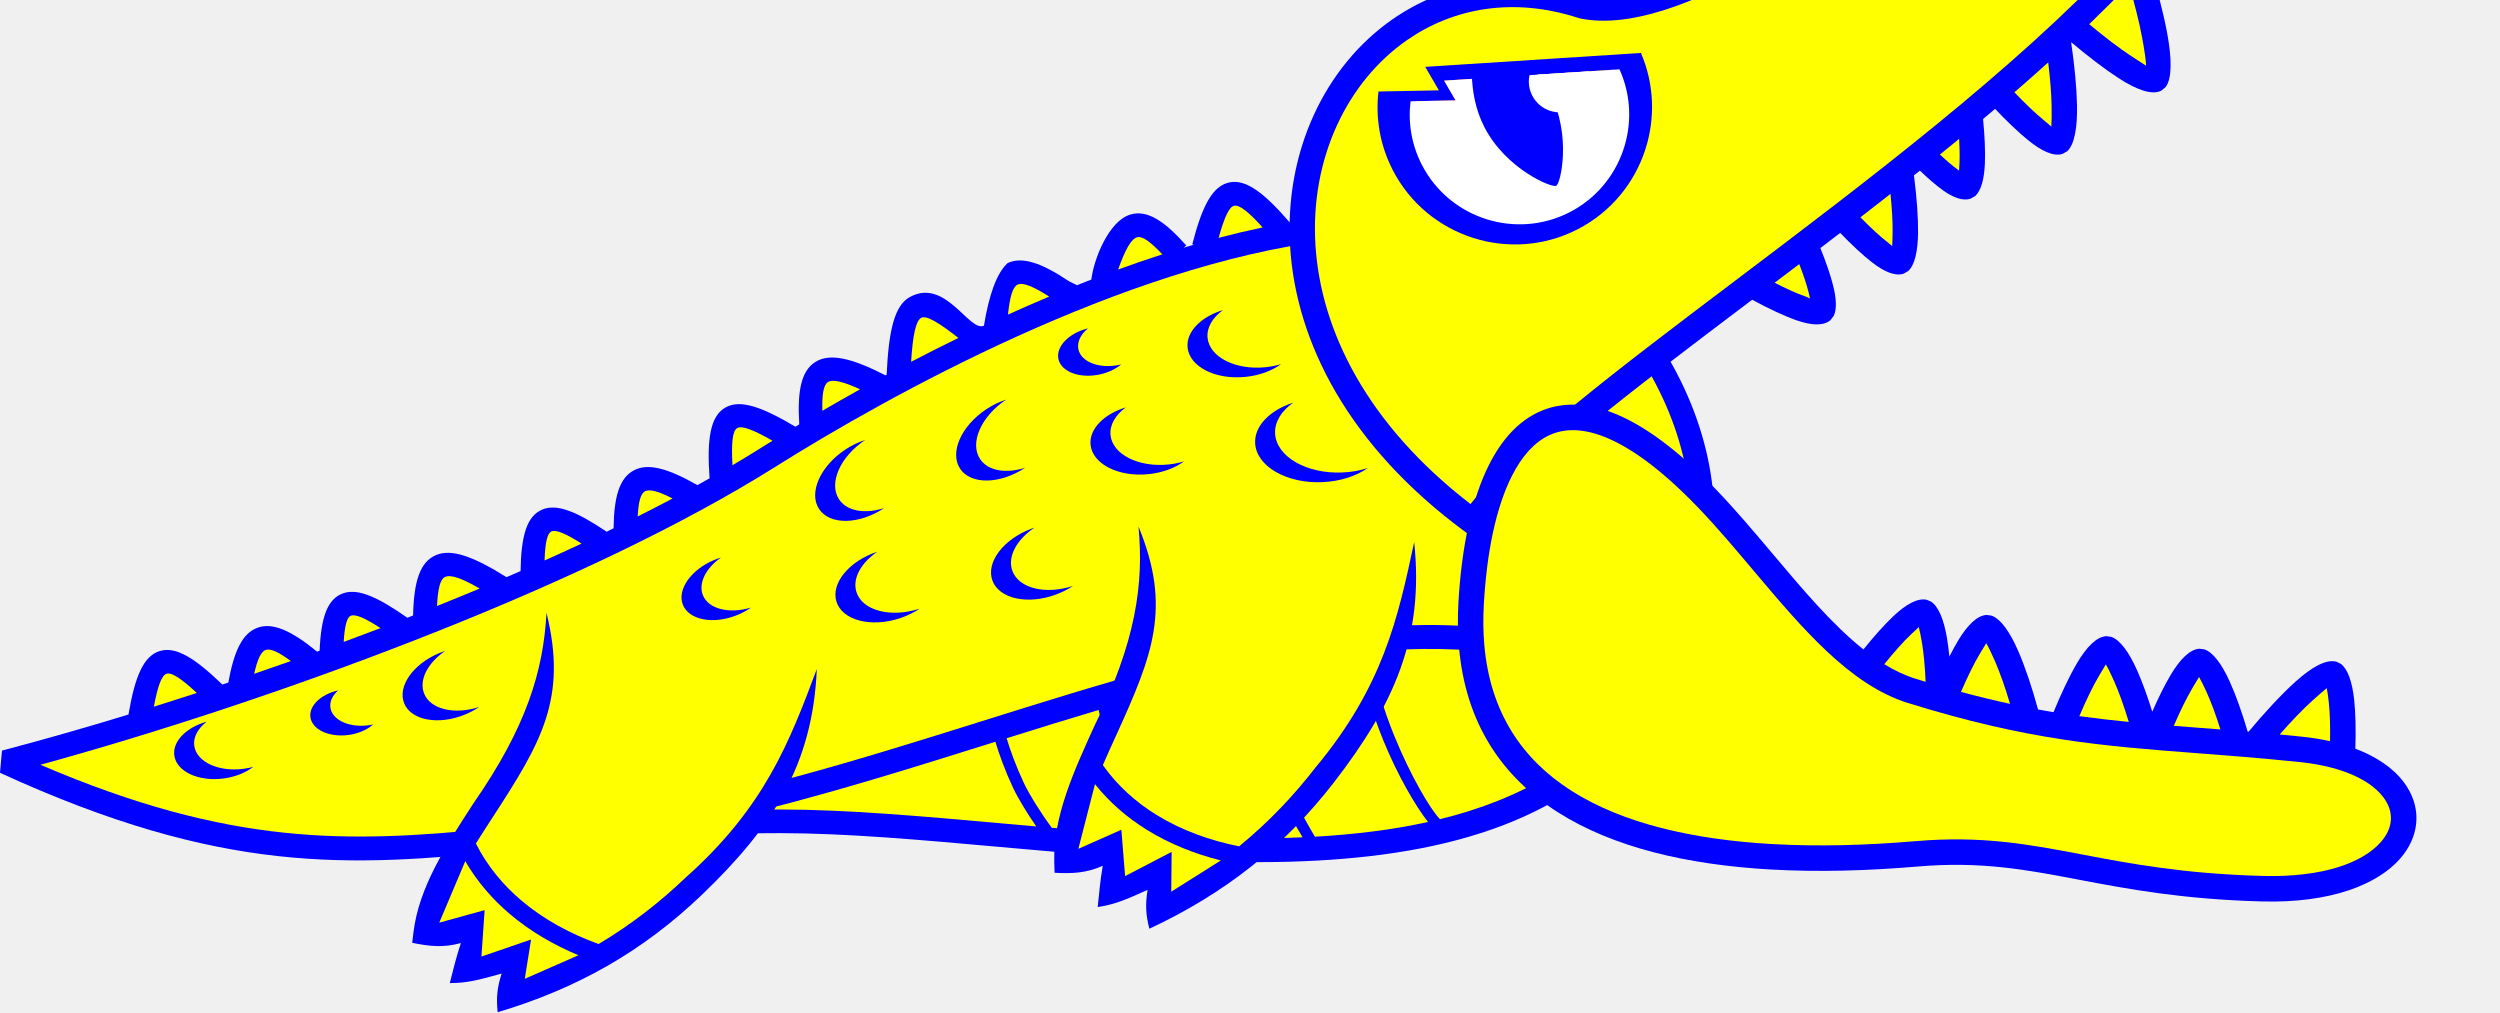
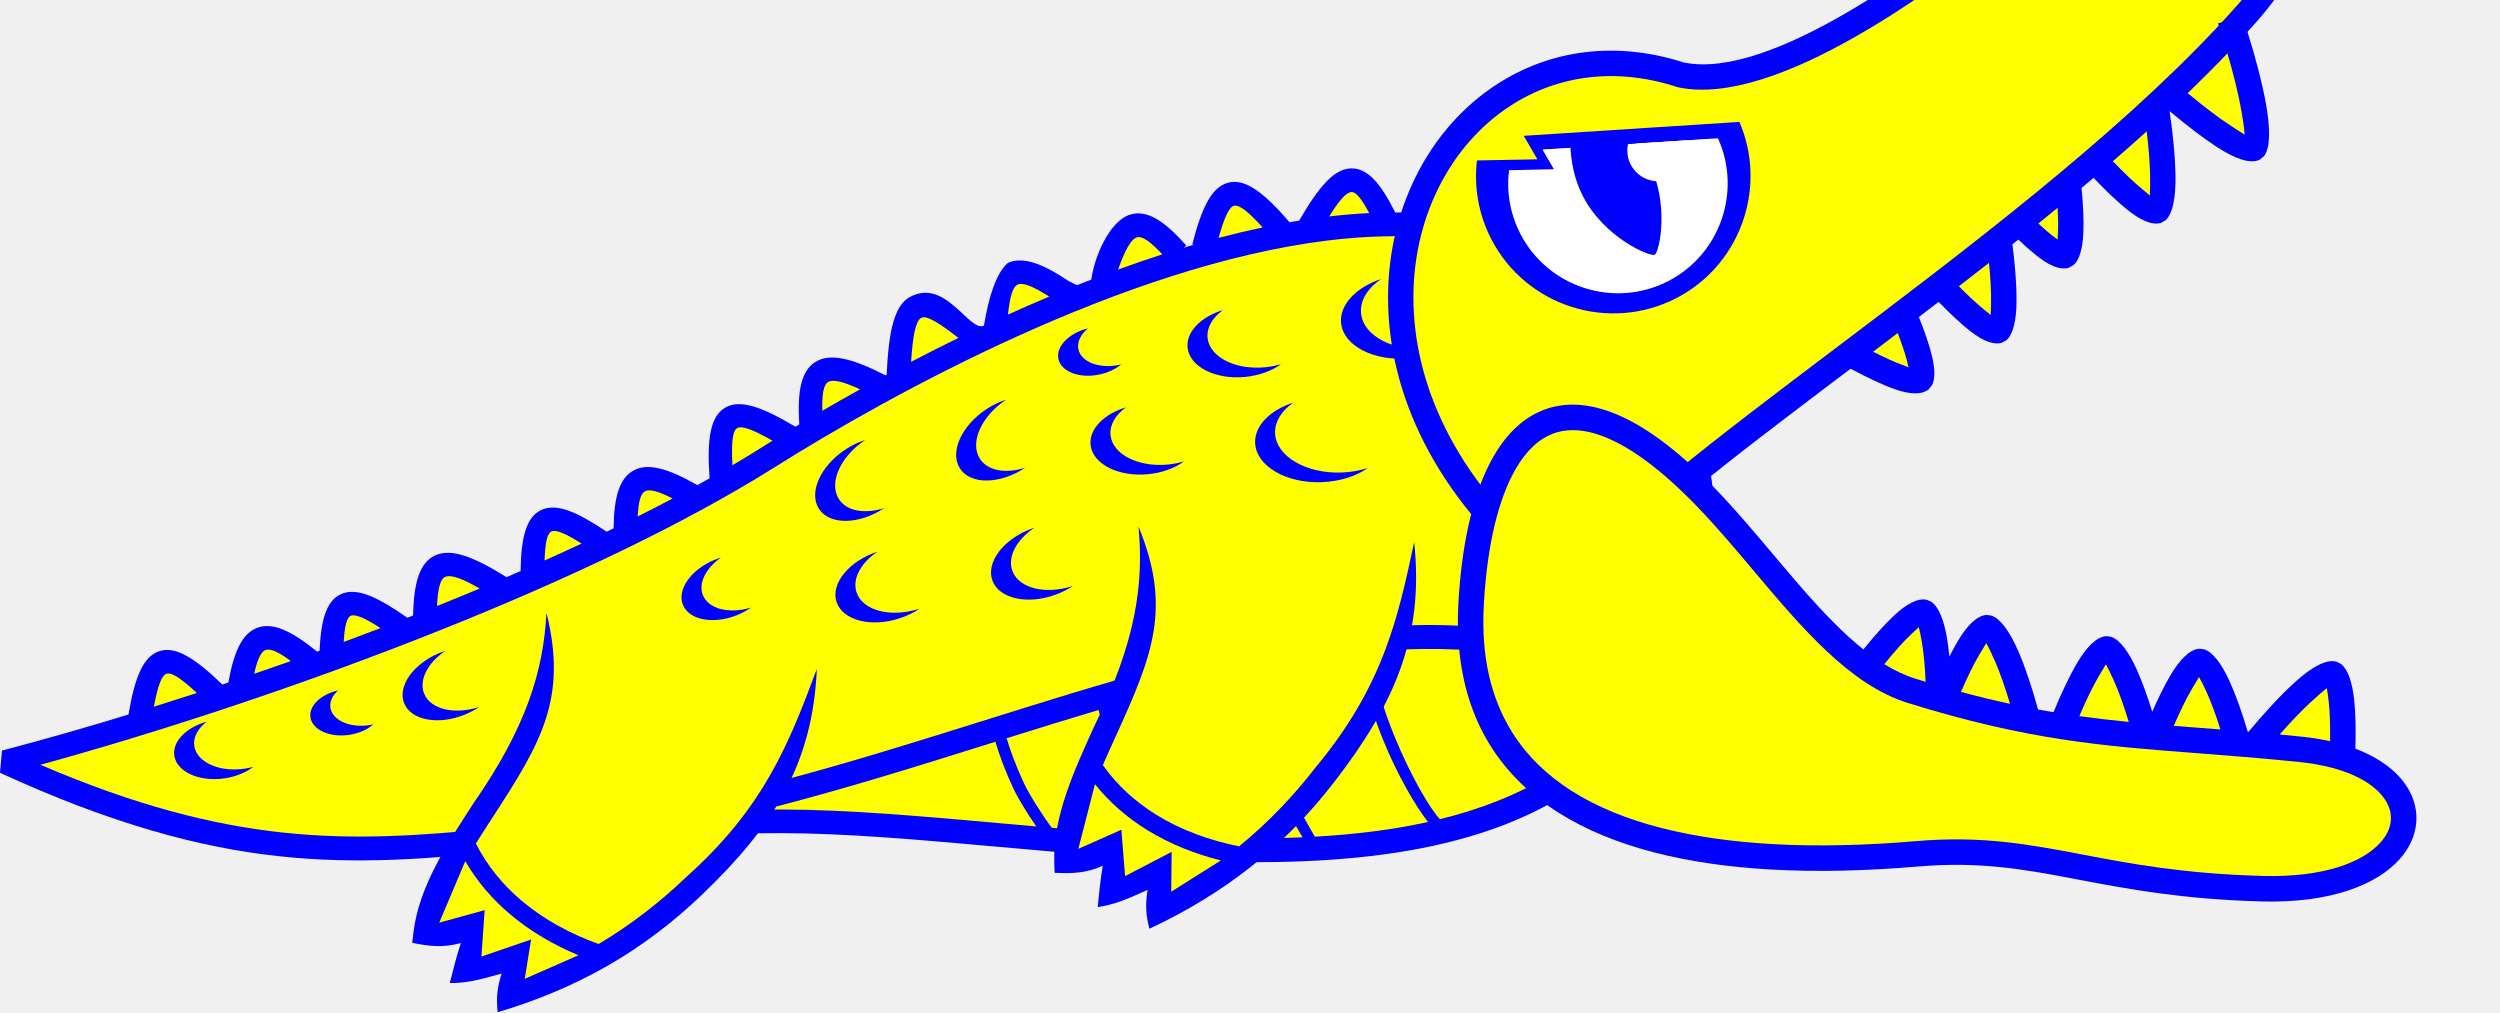
- <svg xmlns="http://www.w3.org/2000/svg" width="306.411" height="124.06" id="svg3854" version="1.1">
+ <svg xmlns="http://www.w3.org/2000/svg" _onload="step()" width="306.411" height="124.06" id="svg3854" version="1.1">
  <style type="text/css" id="style7903">     
   .border { fill: blue }
   .skin { fill: yellow }
  </style>
  <defs id="defs3856" />
  <g id="layer1" transform="translate(-77.50891,-56.04668)">
    <path id="path3016" class="border" style="fill-opacity:1;fill-rule:nonzero;stroke:none" d="m 261.424,83.735 c -1.949,-3.409 -3.627,-5.191 -5.475,-5.413 -1.874,-0.225 -3.516,1.064 -5.343,3.802 -0.692,-0.026 -1.389,-0.038 -2.091,-0.038 -1.792,-3.569 -3.364,-5.391 -5.322,-5.401 0,0 -0.005,0 -0.005,0 -2.064,-0.01 -3.965,2.096 -6.444,6.4 -0.394,0.064 -0.789,0.13 -1.184,0.199 -3.09,-3.585 -5.284,-5.236 -7.252,-4.903 -2.178,0.369 -3.45,2.884 -4.667,7.609 0,0 0.191,0.048 0.191,0.048 -0.413,0.12 -0.826,0.242 -1.238,0.366 0,0 0.306,-0.273 0.306,-0.273 -2.717,-3.063 -4.813,-4.39 -6.844,-3.79 -2.659,0.785 -4.488,5.47 -4.789,7.969 -0.589,0.228 -1.177,0.458 -1.761,0.692 0,0 -0.96,-0.473 -0.96,-0.473 -3.396,-2.275 -5.749,-3.075 -7.538,-2.239 -1.373,1.259 -2.292,3.97 -2.902,7.672 -1.813,0.851 -4.692,-5.92 -9.077,-3.512 -1.882,1.033 -2.596,4.051 -2.85,9.52 0,0 0.013,6.1e-4 0.013,6.1e-4 -0.05,0.026 -0.099,0.052 -0.148,0.079 -4.173,-2.135 -6.862,-2.767 -8.638,-1.615 -1.713,1.111 -2.187,3.568 -1.935,7.625 -0.16,0.095 -0.318,0.192 -0.477,0.286 -4.114,-2.443 -6.774,-3.393 -8.589,-2.342 -1.826,1.057 -2.277,3.785 -1.927,8.669 -0.494,0.279 -0.994,0.557 -1.497,0.833 -3.608,-2.063 -6.042,-2.734 -7.781,-1.812 -1.773,0.941 -2.439,3.243 -2.487,7.108 -0.284,0.138 -0.569,0.275 -0.855,0.413 -3.629,-2.444 -6.077,-3.477 -7.886,-2.715 -1.887,0.795 -2.599,3.184 -2.658,7.538 -0.574,0.25 -1.151,0.5 -1.729,0.749 -4.033,-2.527 -6.706,-3.507 -8.604,-2.721 -2,0.829 -2.75,3.227 -2.841,7.416 -0.236,0.094 -0.472,0.186 -0.708,0.278 -3.567,-2.499 -5.998,-3.621 -7.82,-3.012 -1.953,0.654 -2.761,2.892 -2.928,7.055 -0.103,0.038 -0.207,0.075 -0.31,0.113 -3.171,-2.589 -5.436,-3.607 -7.295,-2.935 -1.87,0.677 -2.894,2.878 -3.584,6.721 -0.245,0.082 -0.49,0.163 -0.734,0.245 -3.334,-3.209 -5.653,-4.691 -7.626,-4.12 -2.009,0.582 -3.083,3.072 -3.876,7.794 -5.483,1.674 -10.707,3.16 -15.507,4.419 0,0 -0.244,2.726 -0.244,2.726 27.28,12.511 42.796,11.534 62.413,9.55 4.106,-0.198 8.196,-0.613 12.268,-1.2 6.286,-0.544 13.163,-0.964 20.985,-0.955 8.042,0.006 17.16,0.824 26.622,1.67 36.106,3.232 77.095,6.9 86.73,-31.204 1.312,-5.184 1.437,-10.381 0.489,-15.469 -0.971,-5.211 -3.065,-10.291 -6.158,-15.108 -4.913,-7.648 -11.646,-12.136 -19.434,-14.317 0,0 0,0 0,0 z" />
    <path id="path3018" class="skin" style="fill-opacity:1;fill-rule:nonzero;stroke:none" d="m 155.667,119.345 c 0.093,-1.782 0.359,-2.801 0.891,-3.082 0.573,-0.304 1.669,10e-4 3.384,0.883 -1.396,0.739 -2.825,1.472 -4.276,2.2 0,0 0,0 0,0 z m -11.414,5.396 c 0.075,-2.186 0.324,-3.34 0.847,-3.561 0.586,-0.245 1.785,0.284 3.685,1.492 -1.49,0.696 -3.003,1.387 -4.531,2.069 0,0 0,0 0,0 z m -13.182,5.579 c 0.1,-2.138 0.396,-3.313 1.013,-3.571 0.719,-0.296 2.076,0.198 4.213,1.431 -1.732,0.723 -3.474,1.437 -5.226,2.14 0,0 0,0 0,0 z m -11.438,4.405 c 0.123,-2.009 0.392,-3.05 0.897,-3.218 0.613,-0.205 1.791,0.334 3.611,1.524 -1.501,0.574 -3.006,1.14 -4.509,1.694 0,0 0,0 0,0 z m -10.972,3.905 c 0.392,-1.742 0.827,-2.712 1.403,-2.921 0.591,-0.212 1.59,0.246 3.09,1.359 -1.503,0.532 -3.001,1.052 -4.492,1.562 0,0 0,0 0,0 z m -12.292,4.031 c 0.475,-2.549 0.951,-3.864 1.572,-4.041 0.64,-0.186 1.829,0.633 3.693,2.361 -1.775,0.576 -3.53,1.136 -5.265,1.68 0,0 0,0 0,0 z m 92.808,-42.269 c 0.214,-3.267 0.565,-5.015 1.242,-5.387 0.62,-0.341 2.079,0.527 4.554,2.46 -1.989,0.971 -3.923,1.95 -5.797,2.927 0,0 0,0 0,0 z m -10.876,5.998 c -0.055,-1.998 0.137,-3.156 0.679,-3.509 0.593,-0.385 1.863,-0.073 3.942,0.88 -1.611,0.897 -3.155,1.776 -4.621,2.629 0,0 0,0 0,0 z m -11.017,6.672 c -0.15,-2.743 -0.002,-4.209 0.576,-4.543 0.594,-0.343 2,0.217 4.33,1.542 -0.431,0.267 -0.851,0.53 -1.26,0.785 -1.177,0.74 -2.395,1.481 -3.646,2.216 0,0 0,0 0,0 z m 86.693,-30.707 c 0.654,-0.815 1.187,-1.201 1.635,-1.147 0.523,0.063 1.126,0.603 1.857,1.63 -1.147,-0.204 -2.313,-0.363 -3.492,-0.483 0,0 0,0 0,0 z m -13.557,0.218 c 1.248,-2.006 2.121,-2.991 2.764,-2.988 0,0 -0.005,0 -0.005,0 0.558,0.002 1.237,0.872 2.14,2.578 -1.616,0.079 -3.251,0.218 -4.899,0.41 0,0 0,0 0,0 z m -25.869,6.507 c 0.866,-2.435 1.589,-3.734 2.324,-3.95 0.63,-0.186 1.622,0.529 3.093,2.092 -1.813,0.584 -3.621,1.205 -5.417,1.857 0,0 0,0 0,0 z m 12.314,-3.879 c 0.712,-2.519 1.297,-3.836 1.927,-3.942 0.662,-0.112 1.765,0.775 3.471,2.662 -1.792,0.377 -3.596,0.806 -5.398,1.281 0,0 0,0 0,0 z m -25.813,9.402 c 0.225,-2.177 0.578,-3.392 1.182,-3.674 0.638,-0.298 1.879,0.203 3.868,1.468 -1.705,0.718 -3.391,1.455 -5.05,2.206 0,0 0,0 0,0 z" />
    <path id="path3020" class="skin" style="fill-opacity:1;fill-rule:nonzero;stroke:none" d="m 251.535,85.089 c 0,0 0.476,0.276 0.476,0.276 0.047,-0.081 0.095,-0.158 0.139,-0.236 2.537,0.178 4.996,0.546 7.353,1.129 0.056,0.106 0.113,0.212 0.17,0.32 0,0 0.352,-0.186 0.352,-0.186 7.42,1.951 13.803,6.082 18.389,13.221 2.897,4.513 4.854,9.245 5.753,14.072 0.87,4.673 0.753,9.455 -0.453,14.233 -1.011,3.996 -2.408,7.497 -4.136,10.566 -24.62,-11.957 -52.3,-3.277 -81.697,5.942 -15.007,4.706 -30.466,9.554 -46.128,11.808 -3.372,0.293 -6.564,0.618 -9.641,0.934 -0.774,0.079 -1.539,0.157 -2.297,0.234 -0.769,0.037 -1.538,0.068 -2.307,0.088 0,0 0.002,0.142 0.002,0.142 -17.285,1.689 -31.705,2.17 -55.048,-7.852 14.477,-3.976 32.078,-9.735 48.963,-16.478 15.169,-6.057 29.774,-12.914 41.046,-19.999 14.066,-8.84 42.686,-24.703 67.798,-27.784 2.178,-0.267 4.328,-0.436 6.439,-0.497 0.007,0.018 0.014,0.035 0.023,0.052 0,0 0.124,-0.056 0.124,-0.056 1.585,-0.042 3.146,-0.021 4.681,0.068 0,0 0,0 0,0 z" />
    <path id="path3022" class="skin" style="fill-opacity:1;fill-rule:nonzero;stroke:none" d="m 199.509,146.96 c 0.444,1.508 1.224,3.649 2.183,5.681 0.58,1.235 1.732,3.122 2.827,4.699 -1.494,-0.13 -2.985,-0.264 -4.465,-0.396 -9.515,-0.853 -18.686,-1.673 -26.886,-1.682 -0.668,0 -1.33,0.003 -1.984,0.009 9.321,-2.353 18.521,-5.237 27.557,-8.071 0.256,-0.082 0.511,-0.161 0.768,-0.241 0,0 0,0 0,0 z" />
    <path id="path3024" class="skin" style="fill-opacity:1;fill-rule:nonzero;stroke:none" d="m 212.16,143.065 c 0.502,2.299 1.359,4.836 2.46,7.197 1.09,2.34 3.314,5.948 5.178,8.214 -4.453,-0.24 -8.934,-0.589 -13.376,-0.971 -1.193,-1.593 -2.741,-4.041 -3.418,-5.48 -0.945,-2.009 -1.708,-4.094 -2.117,-5.496 3.79,-1.187 7.549,-2.357 11.273,-3.464 0,0 0,0 0,0 z" />
    <path id="path3026" class="skin" style="fill-opacity:1;fill-rule:nonzero;stroke:none" d="m 228.712,138.645 c 0.387,2.783 1.384,5.803 2.567,8.615 1.678,3.987 4.296,8.755 5.879,11.411 -4.976,0.22 -10.121,0.145 -15.319,-0.094 -1.837,-1.798 -4.667,-6.28 -5.901,-8.928 -1.074,-2.305 -1.907,-4.78 -2.38,-6.999 5.122,-1.502 10.177,-2.875 15.154,-4.005 0,0 0,0 0,0 z" />
    <path id="path3028" class="skin" style="fill-opacity:1;fill-rule:nonzero;stroke:none" d="m 253.996,156.449 c -1.156,-1.182 -3.583,-5.262 -5.61,-10.244 -1.329,-3.261 -2.443,-6.883 -2.857,-10.302 11.399,-0.984 22.285,0.181 32.507,5.075 -5.648,8.343 -14.086,13.021 -24.039,15.471 0,0 0,0 0,0 z" />
    <path id="path3030" class="skin" style="fill-opacity:1;fill-rule:nonzero;stroke:none" d="m 244.078,136.038 c 0.428,3.571 1.584,7.335 2.96,10.715 1.774,4.355 3.979,8.111 5.494,10.038 -4.38,0.969 -9.037,1.532 -13.862,1.805 -1.255,-2.089 -4.189,-7.479 -6.05,-11.899 -1.158,-2.752 -2.128,-5.696 -2.482,-8.37 4.722,-1.028 9.371,-1.826 13.941,-2.289 0,0 0,0 0,0 z" />
    <path id="path3032" style="fill-opacity:1;fill-rule:evenodd;stroke:none" d="m 217.746,126.013 c 2.137,12.122 -9.872,24.277 -9.564,35.626 3.488,0.187 6.16,-2.305 7.014,-2.456 -0.584,0.102 -1.188,3.062 -1.522,6.396 2.607,-0.28 5.516,-3.301 6.157,-3.414 0.204,1.921 -0.7,4.796 -0.48,5.654 20.948,-9.8 31.137,-32.383 30.626,-39.656 0,0 -32.23,-2.149 -32.23,-2.149 0,0 0,0 0,0 z" class="skin" />
    <path id="path3034" style="fill-opacity:1;fill-rule:nonzero;stroke:none" d="m 229.378,159.777 c -3.586,-0.717 -7.062,-1.962 -10.118,-3.851 -2.541,-1.567 -4.795,-3.58 -6.58,-6.104 0.516,-1.195 1.064,-2.401 1.615,-3.608 4.469,-9.818 6.87,-15.645 2.754,-25.627 0.666,7.068 -0.33,14.137 -5.4,24.424 -2.557,5.615 -5.073,11.141 -4.923,16.671 0,0 0.037,1.335 0.037,1.335 2.14,0.115 3.883,0.054 5.905,-0.859 -0.292,1.676 -0.448,3.367 -0.618,5.06 2.036,-0.321 3.168,-0.774 6.111,-2.101 -0.284,1.769 -0.228,3.008 0.22,4.76 9.136,-4.274 16.474,-9.977 22.651,-17.975 7.358,-9.529 11.042,-17.78 9.805,-29.416 -1.993,9.357 -3.823,17.703 -12.104,27.642 -2.604,3.37 -5.721,6.686 -9.354,9.648 0,0 0,0 0,0 z" class="border" />
    <path id="path3036" class="skin" style="fill-opacity:1;fill-rule:nonzero;stroke:none" d="m 211.713,152.158 c 1.818,2.278 3.994,4.136 6.4,5.622 2.769,1.71 5.842,2.927 9.025,3.726 0,0 -6.075,3.829 -6.075,3.829 0,0 0.049,-4.878 0.049,-4.878 0,0 -5.707,2.969 -5.707,2.969 0,0 -0.455,-5.682 -0.455,-5.682 0,0 -5.273,2.339 -5.273,2.339 0,0 2.037,-7.926 2.037,-7.926 0,0 0,0 0,0 z" />
    <path id="path3038" style="fill-opacity:1;fill-rule:evenodd;stroke:none" d="m 144.375,136.634 c 0.319,12.304 -13.36,22.546 -14.736,33.814 3.42,0.703 6.434,-1.366 7.299,-1.388 -0.592,0.015 -1.627,2.851 -2.453,6.099 2.62,0.109 5.945,-2.448 6.594,-2.464 -0.082,1.929 -1.403,4.638 -1.312,5.519 22.169,-6.586 35.593,-27.411 36.165,-34.68 0,0 -31.557,-6.901 -31.557,-6.901 0,0 0,0 0,0 z" class="skin" />
    <path id="path3040" style="fill-opacity:1;fill-rule:nonzero;stroke:none" d="m 150.874,171.748 c -3.44,-1.241 -6.691,-2.988 -9.435,-5.307 -2.28,-1.928 -4.211,-4.252 -5.604,-7.012 0.689,-1.107 1.411,-2.215 2.133,-3.329 5.876,-9.046 9.113,-14.454 6.523,-24.937 -0.39,7.09 -2.421,13.933 -8.961,23.355 -3.362,5.175 -6.668,10.267 -7.338,15.757 0,0 -0.162,1.327 -0.162,1.327 2.099,0.43 3.832,0.626 5.967,0.026 -0.536,1.614 -0.943,3.262 -1.362,4.911 2.062,-0.015 3.248,-0.295 6.356,-1.17 -0.543,1.705 -0.671,2.94 -0.488,4.738 9.668,-2.872 17.769,-7.425 25.064,-14.42 8.69,-8.333 13.555,-15.945 14.055,-27.638 -3.359,8.961 -6.403,16.942 -16.066,25.545 -3.075,2.947 -6.65,5.764 -10.681,8.154 0,0 0,0 0,0 z" class="border" />
    <path id="path3042" class="skin" style="fill-opacity:1;fill-rule:nonzero;stroke:none" d="m 134.534,161.595 c 1.46,2.523 3.337,4.682 5.496,6.507 2.486,2.102 5.345,3.762 8.375,5.024 0,0 -6.577,2.887 -6.577,2.887 0,0 0.771,-4.817 0.771,-4.817 0,0 -6.083,2.09 -6.083,2.09 0,0 0.391,-5.687 0.391,-5.687 0,0 -5.56,1.533 -5.56,1.533 0,0 3.188,-7.537 3.188,-7.537 0,0 0,0 0,0 z" />
    <path id="path3084" style="fill-opacity:1;fill-rule:evenodd;stroke:none" d="m 210.861,96.291 c -2.338,0.574 -3.955,2.231 -3.628,3.759 0.339,1.569 2.607,2.42 5.054,1.893 1.052,-0.226 1.97,-0.673 2.646,-1.232 -0.066,0.017 -0.132,0.031 -0.199,0.046 -2.445,0.527 -4.714,-0.325 -5.053,-1.893 -0.192,-0.894 0.283,-1.833 1.18,-2.573 0,0 0,0 0,0 z M 165.113,124.651 c -2.908,1.183 -4.658,3.669 -3.9,5.537 0.76,1.865 3.75,2.424 6.659,1.24 0.62,-0.253 1.187,-0.564 1.689,-0.916 -2.653,0.807 -5.205,0.194 -5.899,-1.51 -0.596,-1.468 0.359,-3.319 2.21,-4.619 -0.253,0.077 -0.505,0.165 -0.759,0.269 0,0 0,0 0,0 z m 19.948,-0.991 c -3.499,1.146 -5.753,3.907 -5.024,6.156 0.731,2.255 4.195,3.165 7.709,2.024 0.922,-0.298 1.758,-0.709 2.479,-1.195 -0.011,0.004 -0.022,0.007 -0.031,0.01 -3.514,1.141 -6.978,0.231 -7.709,-2.025 -0.54,-1.664 0.553,-3.608 2.575,-4.97 0,0 0,0 0,0 z m -3.939,-12.516 c -3.083,2.037 -4.531,5.309 -3.224,7.289 1.306,1.979 4.886,1.932 7.97,-0.104 0.004,-0.003 0.008,-0.005 0.013,-0.009 -2.343,0.749 -4.565,0.396 -5.534,-1.072 -1.306,-1.976 0.137,-5.243 3.209,-7.279 -0.811,0.26 -1.639,0.651 -2.433,1.176 0,0 0,0 0,0 z m 17.282,-4.945 c -3.084,2.036 -4.532,5.309 -3.226,7.289 1.307,1.979 4.886,1.932 7.969,-0.104 0.005,-0.001 0.007,-0.005 0.013,-0.008 -2.342,0.749 -4.564,0.396 -5.533,-1.074 -1.304,-1.975 0.137,-5.242 3.21,-7.279 -0.814,0.26 -1.64,0.651 -2.433,1.176 0,0 0,0 0,0 z m 5.537,14.645 c -3.466,1.284 -5.618,4.144 -4.794,6.368 0.823,2.223 4.321,2.99 7.784,1.705 0.767,-0.285 1.47,-0.645 2.09,-1.06 -3.345,1.104 -6.632,0.314 -7.427,-1.832 -0.642,-1.731 0.521,-3.848 2.703,-5.306 -0.12,0.04 -0.239,0.08 -0.358,0.124 0,0 0,0 0,0 z m 11.561,-14.868 c -2.692,0.815 -4.529,2.662 -4.329,4.595 0.245,2.358 3.442,3.97 7.117,3.589 1.712,-0.177 3.233,-0.757 4.345,-1.564 -0.595,0.179 -1.231,0.309 -1.897,0.379 -3.674,0.381 -6.871,-1.231 -7.117,-3.589 -0.131,-1.259 0.607,-2.483 1.88,-3.409 0,0 0,0 0,0 z M 227.395,94.055 c -2.691,0.815 -4.53,2.663 -4.33,4.595 0.245,2.358 3.442,3.971 7.117,3.589 1.712,-0.178 3.234,-0.757 4.345,-1.565 -0.596,0.181 -1.23,0.31 -1.896,0.379 -3.675,0.382 -6.872,-1.231 -7.117,-3.589 -0.13,-1.26 0.607,-2.484 1.881,-3.409 0,0 0,0 0,0 z m 8.624,11.343 c -2.831,0.909 -4.767,2.823 -4.675,4.943 0.121,2.833 3.821,4.991 8.237,4.801 2.194,-0.093 4.16,-0.749 5.57,-1.732 -0.952,0.307 -2.007,0.5 -3.122,0.547 -4.415,0.189 -8.116,-1.969 -8.239,-4.803 -0.06,-1.426 0.797,-2.759 2.228,-3.757 0,0 0,0 0,0 z m 10.773,-15.157 c -3.074,1.016 -5.147,3.171 -4.912,5.418 0.295,2.822 4.123,4.747 8.519,4.286 1.938,-0.203 3.67,-0.836 4.978,-1.724 -0.785,0.261 -1.635,0.444 -2.53,0.539 -4.397,0.461 -8.223,-1.464 -8.519,-4.286 -0.165,-1.577 0.805,-3.108 2.463,-4.233 0,0 0,0 0,0 z M 102.847,144.496 c -2.501,0.696 -4.22,2.424 -3.976,4.155 0.281,1.98 3.026,3.239 6.112,2.802 1.413,-0.2 2.658,-0.723 3.567,-1.419 -0.358,0.1 -0.732,0.178 -1.119,0.233 -3.087,0.438 -5.831,-0.822 -6.112,-2.802 -0.152,-1.074 0.452,-2.145 1.528,-2.97 0,0 0,0 0,0 z m 16.107,-3.829 c -2.106,0.472 -3.598,1.88 -3.4,3.292 0.218,1.528 2.334,2.499 4.716,2.161 1.213,-0.171 2.266,-0.652 2.98,-1.283 -0.173,0.038 -0.351,0.072 -0.531,0.097 -2.382,0.338 -4.499,-0.634 -4.716,-2.161 -0.106,-0.75 0.266,-1.497 0.951,-2.106 0,0 0,0 0,0 z m 12.446,-4.594 c -3.245,1.32 -5.2,4.095 -4.352,6.179 0.847,2.081 4.183,2.704 7.429,1.383 0.639,-0.26 1.228,-0.577 1.756,-0.934 -3.016,0.973 -5.95,0.299 -6.737,-1.635 -0.68,-1.672 0.444,-3.792 2.594,-5.245 -0.23,0.074 -0.46,0.157 -0.689,0.251 0,0 0,0 0,0 z" class="border" />
-     <g id="face" transform="rotate(-20, 240, 150)">
+     <g id="face" transform="rotate(-20, 270, 120)">
      <path d="m 308.678,114.11 c 1.52,1.71 3.022,3.231 4.286,4.257 1.465,1.188 2.802,1.757 3.852,1.385 0,0 0.569,-0.356 0.569,-0.356 0.644,-0.624 1.038,-1.846 1.208,-3.489 0.14,-1.335 0.172,-3.011 0.108,-4.891 0.969,-0.302 1.94,-0.607 2.914,-0.914 0.833,1.857 1.672,3.516 2.435,4.723 1,1.588 2.061,2.578 3.13,2.634 0,0 0.673,-0.113 0.673,-0.113 1.002,-0.416 1.934,-1.864 2.735,-3.984 0.667,-1.765 1.337,-4.129 1.938,-6.796 0.296,-0.098 0.588,-0.197 0.883,-0.297 0.632,1.276 1.253,2.388 1.827,3.226 0.889,1.295 1.832,2.083 2.805,2.133 0,0 0.675,-0.111 0.675,-0.111 0.912,-0.38 1.754,-1.584 2.484,-3.361 0.562,-1.365 1.125,-3.15 1.649,-5.184 0.604,-0.218 1.205,-0.439 1.807,-0.662 0.835,1.906 1.693,3.653 2.488,4.982 1.086,1.816 2.234,2.972 3.373,3.031 0,0 0.675,-0.111 0.675,-0.111 1.1,-0.46 2.148,-2.249 3.039,-4.844 0.697,-2.034 1.386,-4.665 1.982,-7.554 1.32,2.285 2.708,4.478 3.942,6.116 1.587,2.104 3.139,3.415 4.424,3.25 0,0 0.64,-0.236 0.64,-0.236 1.081,-0.693 1.907,-2.988 2.435,-6.153 0.407,-2.456 0.706,-5.548 0.85,-8.84 0.475,-0.251 0.95,-0.502 1.417,-0.757 2.324,-1.261 4.326,-2.61 6.022,-4.017 4.249,-3.521 6.644,-7.428 7.551,-11.276 0,0 10e-4,0.005 10e-4,0.005 0.925,-3.921 0.3,-7.755 -1.492,-11.057 -0.523,-0.966 -1.146,-1.884 -1.855,-2.74 -1.956,-2.358 -4.588,-3.986 -7.542,-4.954 -3.757,-1.232 -8.047,-1.406 -12.111,-0.672 -4.069,0.735 -7.949,2.393 -10.875,4.817 -1.936,1.604 -3.456,3.542 -4.356,5.775 -0.566,0.172 -1.074,0.333 -1.649,0.512 -9.066,2.848 -31.973,10.046 -41.325,4.255 -7.416,-5.753 -15.728,-7.097 -23.251,-5.116 -4.866,1.282 -9.389,3.957 -13.105,7.73 -3.7,3.756 -6.608,8.6 -8.264,14.234 -3.259,11.085 -1.68,25.243 8.254,40.163 0,0 0.884,1.33 0.884,1.33 0,0 1.307,-0.916 1.307,-0.916 6.864,-4.811 22.418,-9.587 40.295,-15.075 0.088,-0.027 0.178,-0.054 0.266,-0.082 0,0 0,0 0,0 z" style="fill-opacity:1;fill-rule:nonzero;stroke:none" id="path3044" class="border" />
      <path d="m 267.675,125.834 c -8.607,-13.575 -9.945,-26.305 -7.017,-36.275 1.506,-5.125 4.14,-9.52 7.487,-12.916 3.328,-3.38 7.36,-5.771 11.688,-6.91 6.652,-1.751 14.036,-0.531 20.642,4.639 0,0 0.136,0.099 0.136,0.099 10.551,6.583 34.478,-0.934 43.941,-3.907 1.088,-0.342 2.01,-0.632 2.354,-0.734 0,0 0.784,-0.234 0.784,-0.234 0,0 0.253,-0.773 0.253,-0.773 0.651,-1.981 1.945,-3.704 3.656,-5.122 2.499,-2.071 5.872,-3.495 9.451,-4.141 3.585,-0.648 7.336,-0.505 10.585,0.558 2.425,0.795 4.563,2.101 6.111,3.971 0.587,0.707 1.096,1.458 1.523,2.242 1.435,2.646 1.937,5.718 1.196,8.857 0,0 0.003,0.006 0.003,0.006 -0.758,3.215 -2.819,6.525 -6.503,9.58 -1.552,1.286 -3.387,2.523 -5.526,3.683 -0.811,0.441 -1.636,0.876 -2.474,1.307 0,0 -0.505,-0.011 -0.505,-0.011 -0.002,0.09 -0.005,0.181 -0.007,0.272 -16.829,8.56 -38.727,15.283 -57.951,21.184 -17.076,5.242 -32.063,9.843 -39.825,14.623 0,0 0,0 0,0 z" class="skin" style="fill-opacity:1;fill-rule:nonzero;stroke:none" id="path3046" />
      <path d="m 329.049,107.715 c -0.444,1.757 -0.912,3.31 -1.381,4.546 -0.242,0.643 -0.453,1.166 -0.621,1.542 -0.087,-0.175 -0.203,-0.388 -0.358,-0.632 -0.649,-1.031 -1.366,-2.435 -2.089,-4.017 1.481,-0.474 2.963,-0.952 4.448,-1.438 0,0 0,0 0,0 z" class="skin" style="fill-opacity:1;fill-rule:nonzero;stroke:none" id="path3048" />
      <path d="m 339.26,104.257 c -0.314,1.046 -0.629,1.965 -0.94,2.72 -0.15,0.368 -0.284,0.682 -0.398,0.934 -0.029,-0.054 -0.066,-0.112 -0.109,-0.173 -0.439,-0.641 -0.922,-1.493 -1.423,-2.484 0.958,-0.33 1.915,-0.661 2.869,-0.997 0,0 0,0 0,0 z" class="skin" style="fill-opacity:1;fill-rule:nonzero;stroke:none" id="path3050" />
      <path d="m 365.293,93.585 c -0.157,2.498 -0.402,4.808 -0.717,6.702 -0.252,1.518 -0.496,2.698 -0.715,3.384 -0.27,-0.353 -0.693,-0.914 -1.218,-1.611 -1.11,-1.473 -2.373,-3.458 -3.593,-5.558 2.136,-0.948 4.222,-1.919 6.242,-2.917 0,0 0,0 0,0 z" class="skin" style="fill-opacity:1;fill-rule:nonzero;stroke:none" id="path3052" />
      <path d="m 352.724,99.186 c -0.457,1.967 -0.945,3.737 -1.439,5.171 -0.354,1.031 -0.659,1.842 -0.895,2.355 -0.138,-0.257 -0.325,-0.602 -0.575,-1.017 -0.694,-1.16 -1.465,-2.733 -2.236,-4.485 1.734,-0.662 3.45,-1.336 5.145,-2.023 0,0 0,0 0,0 z" class="skin" style="fill-opacity:1;fill-rule:nonzero;stroke:none" id="path3054" />
      <path d="m 315.596,111.98 c 0.027,1.426 -0.004,2.654 -0.103,3.611 -0.033,0.311 -0.064,0.58 -0.096,0.804 -0.116,-0.129 -0.267,-0.283 -0.469,-0.447 -0.845,-0.685 -1.863,-1.683 -2.949,-2.853 1.198,-0.369 2.404,-0.74 3.618,-1.116 0,0 0,0 0,0 z" class="skin" style="fill-opacity:1;fill-rule:nonzero;stroke:none" id="path3056" />
      <path d="m 373.047,65.508 c -1.711,-0.874 -8.165,-3.845 -12.069,-3.218 -4.107,0.66 -5.323,5.249 2.778,3.577 0,0 3.981,-0.822 3.981,-0.822 0,0 5.31,0.463 5.31,0.463 0,0 0,0 0,0 z" style="fill-opacity:1;fill-rule:evenodd;stroke:none" id="path3058" class="border" />
      <path d="m 274.371,74.459 c -1.453,2.892 -2.09,6.229 -1.648,9.669 1.179,9.193 9.64,15.728 18.833,14.548 4.597,-0.59 8.53,-3 11.165,-6.412 2.408,-3.117 3.732,-7.074 3.492,-11.241 0,0 -25.424,-7.44 -25.424,-7.44 0,0 0.588,3.279 0.588,3.279 0,0 -7.007,-2.402 -7.007,-2.402 0,0 0,0 0,0 z" style="fill-opacity:1;fill-rule:nonzero;stroke:none" id="path3060" class="border" />
      <path d="m 302.34,81.802 c 0.324,3.34 -0.687,6.532 -2.61,9.02 -1.999,2.587 -4.98,4.414 -8.465,4.862 -6.97,0.895 -13.386,-4.059 -14.28,-11.03 -0.343,-2.675 0.175,-5.267 1.337,-7.498 0,0 4.559,1.563 4.559,1.563 0,0 -0.494,-2.758 -0.494,-2.758 0,0 19.953,5.84 19.953,5.84 0,0 0,0 0,0 z" style="fill:#f47216;fill-opacity:1;fill-rule:nonzero;stroke:none" id="path3062" />
      <path d="m 277.656,76.929 c -1.192,2.331 -1.719,5.031 -1.362,7.814 0.943,7.35 7.709,12.576 15.059,11.633 7.119,-0.914 12.244,-7.287 11.704,-14.364 0,0 -20.671,-6.049 -20.671,-6.049 0,0 0.494,2.758 0.494,2.758 0,0 -5.225,-1.791 -5.225,-1.791 0,0 0,0 0,0 z" style="fill:#ffffff;fill-opacity:1;fill-rule:evenodd;stroke:none" id="path3064" />
      <path d="m 294.057,81.884 c -0.151,-1.178 -0.465,-2.289 -0.875,-3.311 0,0 -7.347,-2.15 -7.347,-2.15 -0.638,1.873 -1.067,4.193 -0.757,6.612 0.73,5.679 5.186,9.815 5.814,9.734 0.629,-0.081 3.896,-5.208 3.167,-10.886 0,0 0,0 0,0 z" style="fill-opacity:1;fill-rule:evenodd;stroke:none" id="path3066" class="border" />
      <path d="m 292.451,78.907 c -0.447,0.715 -0.659,1.583 -0.543,2.48 0.266,2.07 2.17,3.541 4.239,3.275 1.891,-0.242 3.28,-1.852 3.304,-3.705 0,0 -7,-2.049 -7,-2.049 0,0 0,0 0,0 z" style="fill:#ffffff;fill-opacity:1;fill-rule:evenodd;stroke:none" id="path3068" />
    </g>
    <path id="path3070" style="fill-opacity:1;fill-rule:nonzero;stroke:none" d="m 327.299,143.002 c -0.746,-2.74 -1.595,-5.254 -2.433,-7.178 -1.017,-2.332 -2.149,-3.934 -3.265,-4.323 0,0 -0.599,-0.086 -0.599,-0.086 -1.183,0.068 -2.377,1.279 -3.492,3.135 -0.353,0.588 -0.714,1.254 -1.078,1.97 -0.082,-0.833 -0.181,-1.604 -0.299,-2.299 -0.374,-2.2 -1.014,-3.8 -1.923,-4.424 0,0 -0.56,-0.24 -0.56,-0.24 -1.127,-0.239 -2.54,0.561 -4.046,1.978 -1.143,1.075 -2.432,2.529 -3.703,4.109 -3.801,-3.022 -7.431,-7.328 -11.097,-11.681 -2.306,-2.734 -4.624,-5.485 -7.04,-7.989 -4.774,-4.946 -8.971,-7.944 -12.618,-9.347 -3.464,-1.334 -6.472,-1.27 -9.042,-0.086 -2.518,1.164 -4.531,3.389 -6.066,6.417 -2.161,4.258 -3.394,10.175 -3.778,16.932 -0.108,1.887 -0.084,3.688 0.062,5.406 0.8,9.391 5.27,15.964 12.184,20.342 6.753,4.276 15.807,6.398 25.997,6.978 5.721,0.327 11.82,0.167 18.078,-0.366 7.745,-0.661 13.257,0.389 19.677,1.609 5.962,1.133 12.684,2.411 22.501,2.673 8.442,0.227 14.108,-2.088 16.859,-5.179 1.191,-1.339 1.869,-2.827 2.025,-4.349 0.161,-1.545 -0.216,-3.101 -1.136,-4.544 -1.175,-1.846 -3.281,-3.499 -6.316,-4.651 0.076,-2.284 0.03,-4.363 -0.148,-6.009 -0.231,-2.13 -0.757,-3.704 -1.606,-4.373 0,0 -0.544,-0.275 -0.544,-0.275 -1.262,-0.358 -3.058,0.666 -4.999,2.41 -1.813,1.628 -3.922,3.924 -5.79,6.167 -0.036,-0.002 -0.073,-0.006 -0.111,-0.009 -0.705,-2.401 -1.478,-4.56 -2.233,-6.212 -0.952,-2.082 -2.007,-3.502 -3.063,-3.868 0,0 -0.598,-0.086 -0.598,-0.086 -1.207,0.07 -2.426,1.33 -3.564,3.249 -0.729,1.228 -1.497,2.791 -2.236,4.471 -0.598,-1.928 -1.235,-3.674 -1.863,-5.081 -0.983,-2.205 -2.077,-3.713 -3.162,-4.092 0,0 -0.599,-0.085 -0.599,-0.085 -1.216,0.07 -2.451,1.359 -3.603,3.317 -0.945,1.607 -1.954,3.763 -2.878,6.002 -0.624,-0.104 -1.253,-0.214 -1.891,-0.333 0,0 0,0 0,0 z" class="border" />
    <path id="path3072" class="skin" style="fill-opacity:1;fill-rule:nonzero;stroke:none" d="m 285.523,118.138 c 2.339,2.423 4.625,5.134 6.896,7.83 5.957,7.069 11.826,14.035 18.937,16.242 14.712,4.565 23.749,5.256 35.386,6.147 3.815,0.292 7.912,0.605 12.581,1.086 5.648,0.581 9.139,2.464 10.558,4.692 0.524,0.823 0.742,1.697 0.652,2.553 -0.09,0.879 -0.505,1.767 -1.242,2.593 -2.203,2.477 -7.021,4.324 -14.451,4.124 -9.666,-0.259 -16.203,-1.501 -22.004,-2.605 -6.658,-1.265 -12.377,-2.353 -20.518,-1.659 -6.102,0.52 -12.051,0.674 -17.635,0.357 -9.705,-0.554 -18.255,-2.529 -24.51,-6.49 -6.095,-3.859 -10.037,-9.665 -10.745,-17.972 -0.132,-1.555 -0.151,-3.208 -0.052,-4.964 0.363,-6.353 1.487,-11.849 3.448,-15.712 1.216,-2.396 2.743,-4.128 4.594,-4.981 1.802,-0.832 3.995,-0.844 6.609,0.161 3.243,1.248 7.062,4.003 11.495,8.598 0,0 0,0 0,0 z" />
    <path id="path3074" class="skin" style="fill-opacity:1;fill-rule:nonzero;stroke:none" d="m 356.919,146.068 c 1.389,-1.584 2.813,-3.077 4.053,-4.19 0.75,-0.674 1.355,-1.201 1.714,-1.489 0.084,0.392 0.168,0.989 0.25,1.745 0.14,1.304 0.19,2.937 0.152,4.755 -1.068,-0.239 -2.218,-0.425 -3.45,-0.552 -0.929,-0.096 -1.835,-0.186 -2.72,-0.269 0,0 0,0 0,0 z" />
    <path id="path3076" class="skin" style="fill-opacity:1;fill-rule:nonzero;stroke:none" d="m 343.936,145.008 c 0.754,-1.747 1.543,-3.376 2.279,-4.619 0.351,-0.59 0.633,-1.061 0.818,-1.359 0.229,0.379 0.533,0.987 0.89,1.766 0.573,1.258 1.166,2.856 1.729,4.655 -0.906,-0.071 -1.794,-0.139 -2.669,-0.206 -1.034,-0.079 -2.048,-0.158 -3.047,-0.237 0,0 0,0 0,0 z" />
    <path id="path3078" class="skin" style="fill-opacity:1;fill-rule:nonzero;stroke:none" d="m 332.362,143.82 c 0.788,-1.854 1.619,-3.594 2.394,-4.912 0.366,-0.624 0.663,-1.119 0.853,-1.428 0.25,0.411 0.585,1.093 0.98,1.974 0.61,1.368 1.239,3.115 1.83,5.074 -2.019,-0.198 -4.019,-0.425 -6.057,-0.709 0,0 0,0 0,0 z" />
    <path id="path3080" class="skin" style="fill-opacity:1;fill-rule:nonzero;stroke:none" d="m 317.855,140.851 c 0.774,-1.798 1.583,-3.463 2.327,-4.701 0.328,-0.547 0.592,-0.983 0.766,-1.264 0.271,0.443 0.637,1.195 1.064,2.176 0.623,1.428 1.259,3.239 1.855,5.251 -1.912,-0.414 -3.904,-0.896 -6.011,-1.462 0,0 0,0 0,0 z" />
    <path id="path3082" class="skin" style="fill-opacity:1;fill-rule:nonzero;stroke:none" d="m 308.455,137.453 c 1.169,-1.448 2.313,-2.744 3.282,-3.656 0.399,-0.376 0.724,-0.679 0.946,-0.886 0.115,0.411 0.243,1.039 0.378,1.833 0.228,1.342 0.382,3.014 0.461,4.87 -0.413,-0.124 -0.829,-0.252 -1.251,-0.383 -1.299,-0.404 -2.569,-1.011 -3.818,-1.779 0,0 0,0 0,0 z" />
  </g>
</svg>
